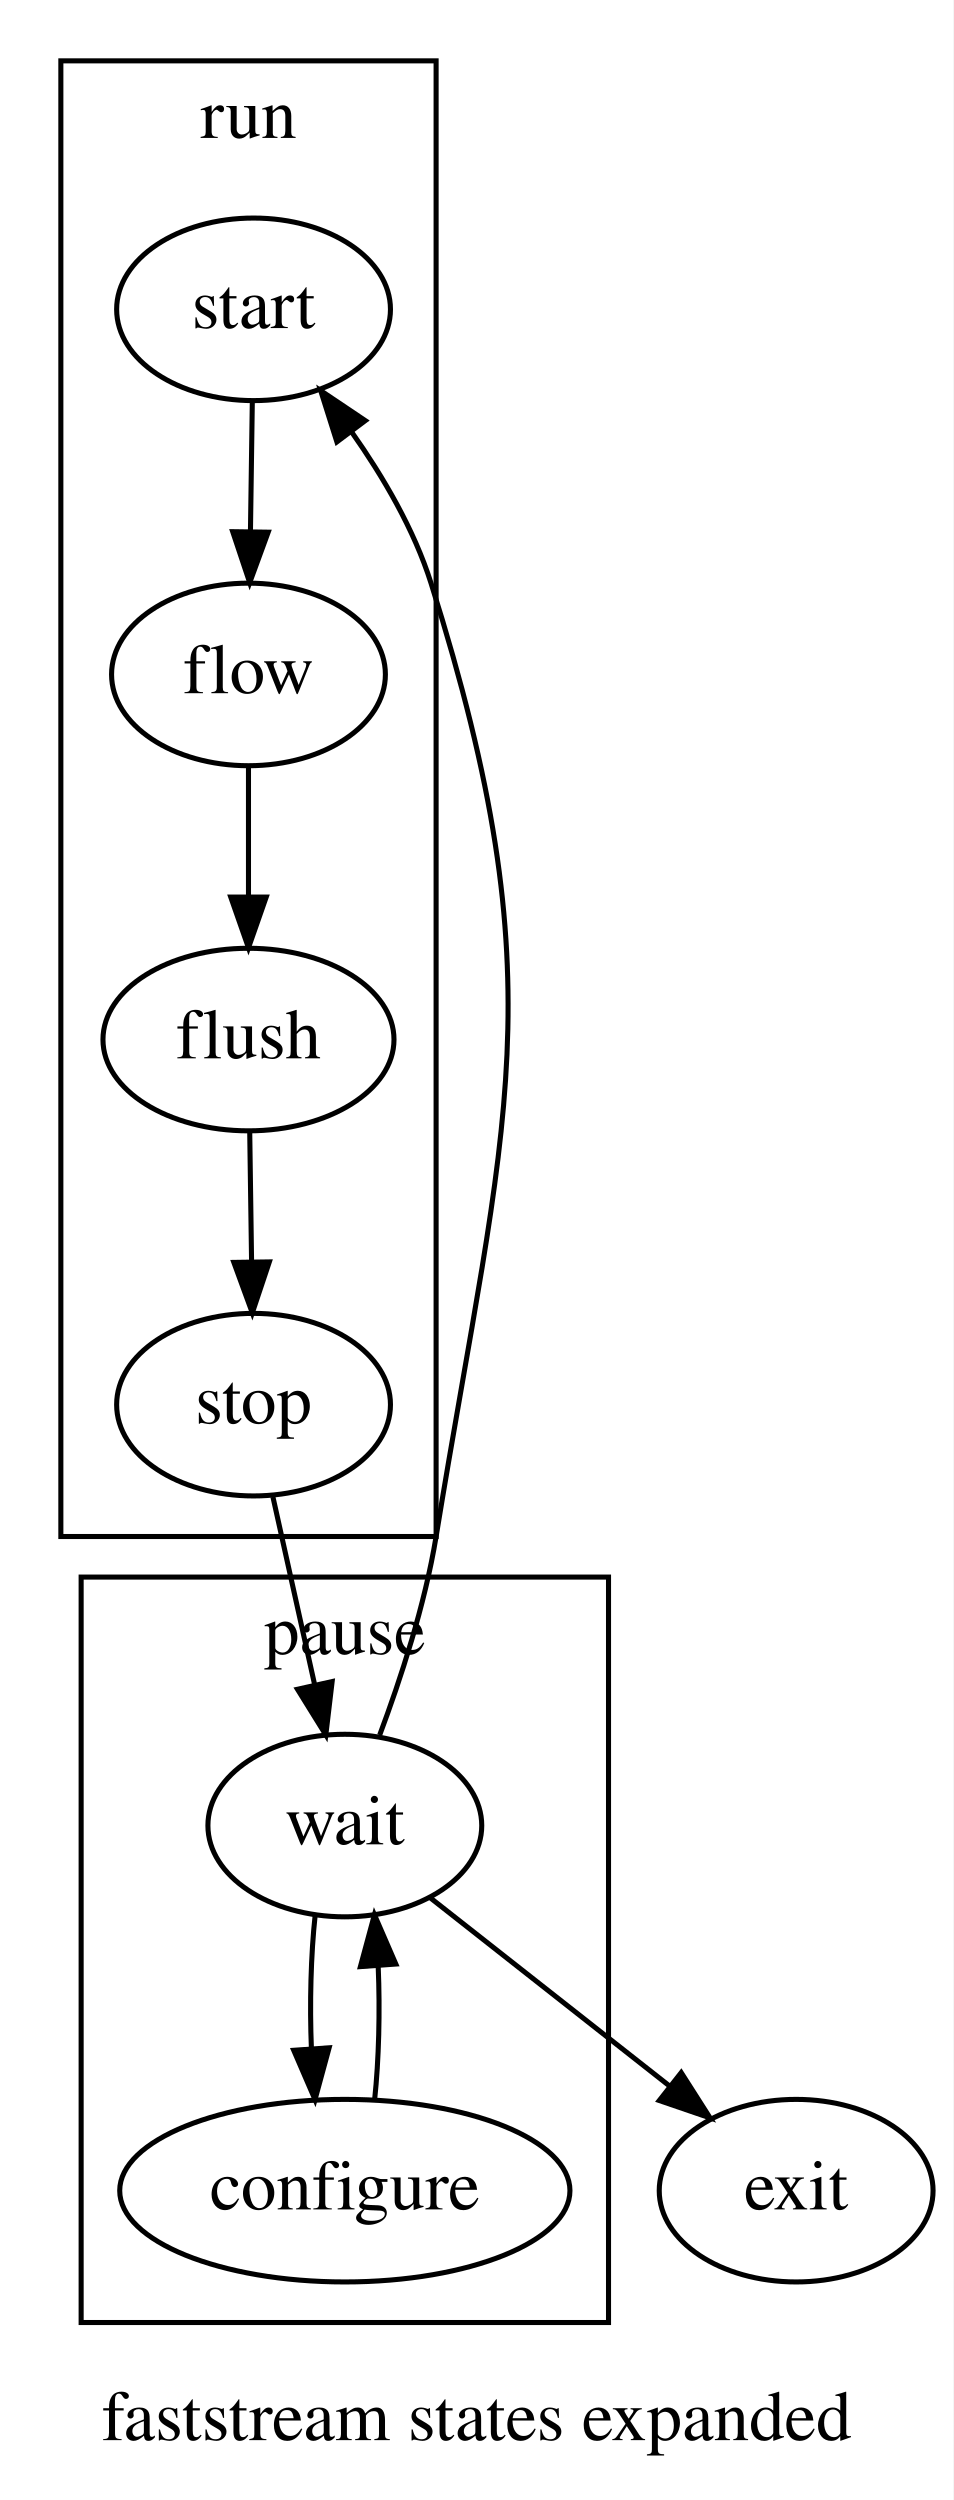
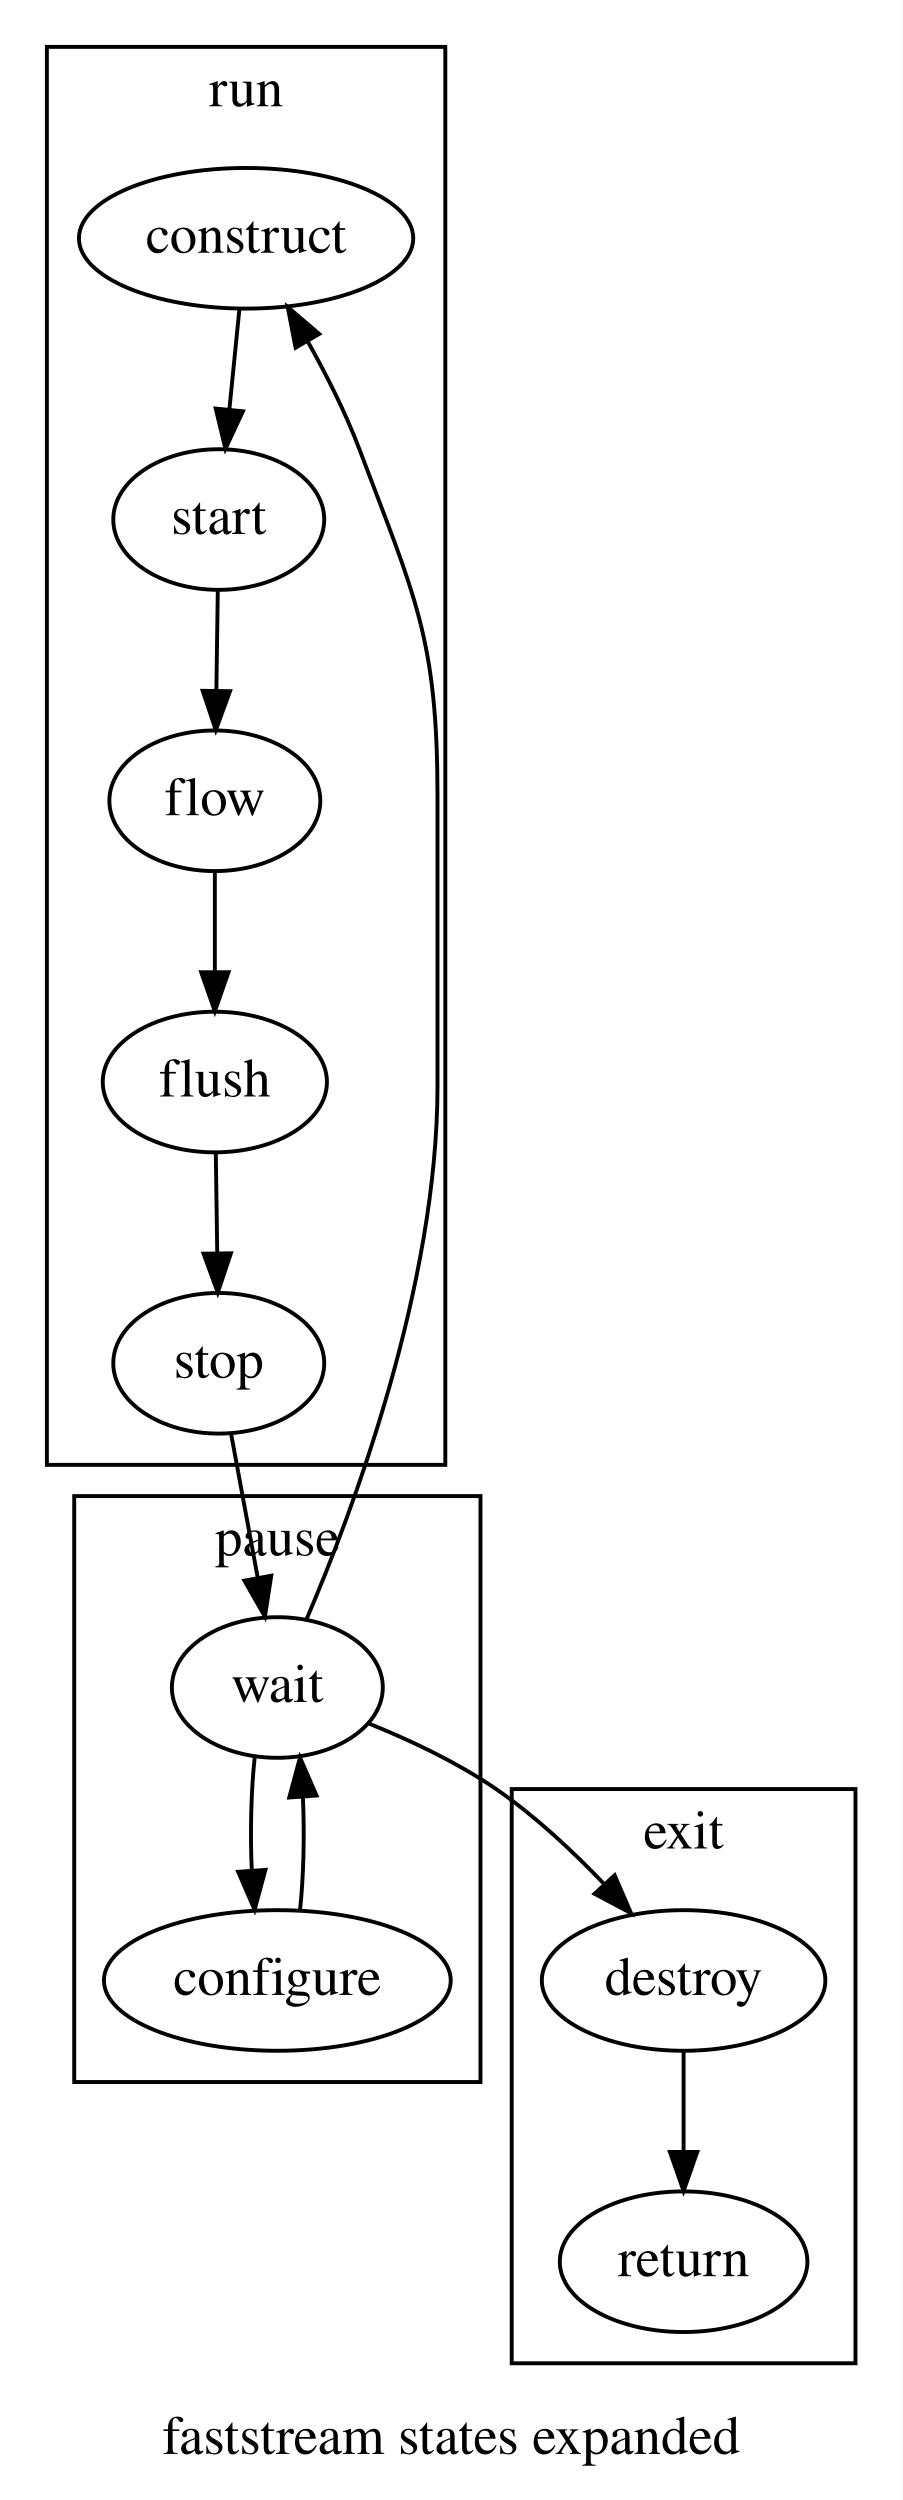
- <svg xmlns="http://www.w3.org/2000/svg" width="188pt" height="493pt" viewBox="0.00 0.00 188.00 493.00">
-   <g id="graph0" class="graph" transform="scale(1 1) rotate(0) translate(4 489)">
-     <polygon fill="white" stroke="none" points="-4,4 -4,-489 184,-489 184,4 -4,4" />
-     <text text-anchor="middle" x="90" y="-7.8" font-family="Times,serif" font-size="14.00">faststream states expanded</text>
+ <svg xmlns="http://www.w3.org/2000/svg" width="231pt" height="640pt" viewBox="0.00 0.00 231.00 640.00">
+   <g id="graph0" class="graph" transform="scale(1 1) rotate(0) translate(4 636)">
+     <polygon fill="white" stroke="none" points="-4,4 -4,-636 227,-636 227,4 -4,4" />
+     <text text-anchor="middle" x="111.5" y="-7.8" font-family="Times,serif" font-size="14.00">faststream states expanded</text>
    <g id="clust1" class="cluster">
-       <polygon fill="none" stroke="black" points="8,-186 8,-477 82,-477 82,-186 8,-186" />
-       <text text-anchor="middle" x="45" y="-461.8" font-family="Times,serif" font-size="14.00">run</text>
+       <polygon fill="none" stroke="black" points="8,-261 8,-624 110,-624 110,-261 8,-261" />
+       <text text-anchor="middle" x="59" y="-608.8" font-family="Times,serif" font-size="14.00">run</text>
    </g>
    <g id="clust2" class="cluster">
-       <polygon fill="none" stroke="black" points="12,-31 12,-178 116,-178 116,-31 12,-31" />
-       <text text-anchor="middle" x="64" y="-162.8" font-family="Times,serif" font-size="14.00">pause</text>
+       <polygon fill="none" stroke="black" points="15,-103 15,-253 119,-253 119,-103 15,-103" />
+       <text text-anchor="middle" x="67" y="-237.8" font-family="Times,serif" font-size="14.00">pause</text>
+     </g>
+     <g id="clust3" class="cluster">
+       <polygon fill="none" stroke="black" points="127,-31 127,-178 215,-178 215,-31 127,-31" />
+       <text text-anchor="middle" x="171" y="-162.8" font-family="Times,serif" font-size="14.00">exit</text>
    </g>
    <g id="node1" class="node">
-       <ellipse fill="none" stroke="black" cx="46" cy="-428" rx="27" ry="18" />
-       <text text-anchor="middle" x="46" y="-424.3" font-family="Times,serif" font-size="14.00">start</text>
+       <ellipse fill="none" stroke="black" cx="59" cy="-575" rx="42.793" ry="18" />
+       <text text-anchor="middle" x="59" y="-571.3" font-family="Times,serif" font-size="14.00">construct</text>
    </g>
    <g id="node2" class="node">
-       <ellipse fill="none" stroke="black" cx="45" cy="-356" rx="27" ry="18" />
-       <text text-anchor="middle" x="45" y="-352.3" font-family="Times,serif" font-size="14.00">flow</text>
+       <ellipse fill="none" stroke="black" cx="52" cy="-503" rx="27" ry="18" />
+       <text text-anchor="middle" x="52" y="-499.3" font-family="Times,serif" font-size="14.00">start</text>
    </g>
    <g id="edge1" class="edge">
-       <path fill="none" stroke="black" d="M45.753,-409.697C45.643,-401.983 45.51,-392.712 45.387,-384.112" />
-       <polygon fill="black" stroke="black" points="48.887,-384.053 45.244,-374.104 41.888,-384.153 48.887,-384.053" />
+       <path fill="none" stroke="black" d="M57.27,-556.697C56.498,-548.983 55.571,-539.712 54.711,-531.112" />
+       <polygon fill="black" stroke="black" points="58.188,-530.706 53.71,-521.104 51.223,-531.403 58.188,-530.706" />
    </g>
    <g id="node3" class="node">
-       <ellipse fill="none" stroke="black" cx="45" cy="-284" rx="28.695" ry="18" />
-       <text text-anchor="middle" x="45" y="-280.3" font-family="Times,serif" font-size="14.00">flush</text>
+       <ellipse fill="none" stroke="black" cx="51" cy="-431" rx="27" ry="18" />
+       <text text-anchor="middle" x="51" y="-427.3" font-family="Times,serif" font-size="14.00">flow</text>
    </g>
    <g id="edge2" class="edge">
-       <path fill="none" stroke="black" d="M45,-337.697C45,-329.983 45,-320.712 45,-312.112" />
-       <polygon fill="black" stroke="black" points="48.5,-312.104 45,-302.104 41.5,-312.104 48.5,-312.104" />
+       <path fill="none" stroke="black" d="M51.753,-484.697C51.643,-476.983 51.51,-467.712 51.387,-459.112" />
+       <polygon fill="black" stroke="black" points="54.887,-459.053 51.244,-449.104 47.888,-459.153 54.887,-459.053" />
    </g>
    <g id="node4" class="node">
-       <ellipse fill="none" stroke="black" cx="46" cy="-212" rx="27" ry="18" />
-       <text text-anchor="middle" x="46" y="-208.3" font-family="Times,serif" font-size="14.00">stop</text>
+       <ellipse fill="none" stroke="black" cx="51" cy="-359" rx="28.695" ry="18" />
+       <text text-anchor="middle" x="51" y="-355.3" font-family="Times,serif" font-size="14.00">flush</text>
    </g>
    <g id="edge3" class="edge">
-       <path fill="none" stroke="black" d="M45.247,-265.697C45.357,-257.983 45.49,-248.712 45.613,-240.112" />
-       <polygon fill="black" stroke="black" points="49.112,-240.153 45.756,-230.104 42.113,-240.053 49.112,-240.153" />
+       <path fill="none" stroke="black" d="M51,-412.697C51,-404.983 51,-395.712 51,-387.112" />
+       <polygon fill="black" stroke="black" points="54.5,-387.104 51,-377.104 47.5,-387.104 54.5,-387.104" />
    </g>
    <g id="node5" class="node">
-       <ellipse fill="none" stroke="black" cx="64" cy="-129" rx="27" ry="18" />
-       <text text-anchor="middle" x="64" y="-125.3" font-family="Times,serif" font-size="14.00">wait</text>
+       <ellipse fill="none" stroke="black" cx="52" cy="-287" rx="27" ry="18" />
+       <text text-anchor="middle" x="52" y="-283.3" font-family="Times,serif" font-size="14.00">stop</text>
    </g>
    <g id="edge4" class="edge">
-       <path fill="none" stroke="black" d="M49.817,-193.822C52.196,-183.118 55.307,-169.118 58.009,-156.958" />
-       <polygon fill="black" stroke="black" points="61.497,-157.397 60.25,-146.876 54.664,-155.878 61.497,-157.397" />
+       <path fill="none" stroke="black" d="M51.247,-340.697C51.357,-332.983 51.49,-323.712 51.613,-315.112" />
+       <polygon fill="black" stroke="black" points="55.112,-315.153 51.756,-305.104 48.113,-315.053 55.112,-315.153" />
+     </g>
+     <g id="node6" class="node">
+       <ellipse fill="none" stroke="black" cx="67" cy="-204" rx="27" ry="18" />
+       <text text-anchor="middle" x="67" y="-200.3" font-family="Times,serif" font-size="14.00">wait</text>
    </g>
    <g id="edge5" class="edge">
-       <path fill="none" stroke="black" d="M70.866,-146.831C74.968,-157.784 79.796,-172.494 82,-186 95.456,-268.466 106.148,-294.317 81,-374 77.665,-384.568 71.554,-395.007 65.361,-403.789" />
-       <polygon fill="black" stroke="black" points="62.433,-401.86 59.241,-411.962 68.036,-406.056 62.433,-401.86" />
+       <path fill="none" stroke="black" d="M55.181,-268.822C57.15,-258.19 59.721,-244.306 61.962,-232.204" />
+       <polygon fill="black" stroke="black" points="65.444,-232.623 63.824,-222.153 58.561,-231.349 65.444,-232.623" />
    </g>
-     <g id="node6" class="node">
-       <ellipse fill="none" stroke="black" cx="64" cy="-57" rx="44.393" ry="18" />
-       <text text-anchor="middle" x="64" y="-53.3" font-family="Times,serif" font-size="14.00">configure</text>
+     <g id="edge6" class="edge">
+       <path fill="none" stroke="black" d="M74.52,-221.59C86.356,-249.26 108,-306.851 108,-358 108,-432 108,-432 108,-432 108,-472.542 102.314,-483.069 88,-521 84.465,-530.369 79.533,-540.12 74.738,-548.667" />
+       <polygon fill="black" stroke="black" points="71.665,-546.989 69.661,-557.392 77.716,-550.509 71.665,-546.989" />
+     </g>
+     <g id="node7" class="node">
+       <ellipse fill="none" stroke="black" cx="67" cy="-129" rx="44.393" ry="18" />
+       <text text-anchor="middle" x="67" y="-125.3" font-family="Times,serif" font-size="14.00">configure</text>
+     </g>
+     <g id="edge9" class="edge">
+       <path fill="none" stroke="black" d="M61.199,-186.069C60.274,-177.47 60.025,-166.814 60.453,-157.108" />
+       <polygon fill="black" stroke="black" points="63.946,-157.32 61.182,-147.092 56.965,-156.812 63.946,-157.32" />
+     </g>
+     <g id="node8" class="node">
+       <ellipse fill="none" stroke="black" cx="171" cy="-129" rx="36.294" ry="18" />
+       <text text-anchor="middle" x="171" y="-125.3" font-family="Times,serif" font-size="14.00">destroy</text>
    </g>
    <g id="edge7" class="edge">
-       <path fill="none" stroke="black" d="M58.16,-111.411C57.297,-103.507 57.048,-93.852 57.412,-84.935" />
-       <polygon fill="black" stroke="black" points="60.903,-85.179 58.121,-74.956 53.921,-84.683 60.903,-85.179" />
+       <path fill="none" stroke="black" d="M90.346,-194.808C100.802,-190.59 113,-184.88 123,-178 132.961,-171.147 142.647,-162.077 150.679,-153.669" />
+       <polygon fill="black" stroke="black" points="153.346,-155.94 157.551,-146.215 148.199,-151.195 153.346,-155.94" />
    </g>
-     <g id="node7" class="node">
-       <ellipse fill="none" stroke="black" cx="153" cy="-57" rx="27" ry="18" />
-       <text text-anchor="middle" x="153" y="-53.3" font-family="Times,serif" font-size="14.00">exit</text>
+     <g id="edge10" class="edge">
+       <path fill="none" stroke="black" d="M72.818,-147.092C73.735,-155.717 73.975,-166.379 73.539,-176.073" />
+       <polygon fill="black" stroke="black" points="70.047,-175.838 72.801,-186.069 77.028,-176.354 70.047,-175.838" />
    </g>
-     <g id="edge6" class="edge">
-       <path fill="none" stroke="black" d="M80.74,-114.834C94.081,-104.341 112.963,-89.49 128.08,-77.6" />
-       <polygon fill="black" stroke="black" points="130.336,-80.279 136.032,-71.345 126.008,-74.776 130.336,-80.279" />
+     <g id="node9" class="node">
+       <ellipse fill="none" stroke="black" cx="171" cy="-57" rx="31.695" ry="18" />
+       <text text-anchor="middle" x="171" y="-53.3" font-family="Times,serif" font-size="14.00">return</text>
    </g>
    <g id="edge8" class="edge">
-       <path fill="none" stroke="black" d="M69.879,-74.956C70.714,-82.827 70.948,-92.374 70.583,-101.187" />
-       <polygon fill="black" stroke="black" points="67.074,-101.184 69.84,-111.411 74.056,-101.691 67.074,-101.184" />
+       <path fill="none" stroke="black" d="M171,-110.697C171,-102.983 171,-93.713 171,-85.112" />
+       <polygon fill="black" stroke="black" points="174.5,-85.104 171,-75.104 167.5,-85.104 174.5,-85.104" />
    </g>
  </g>
</svg>
